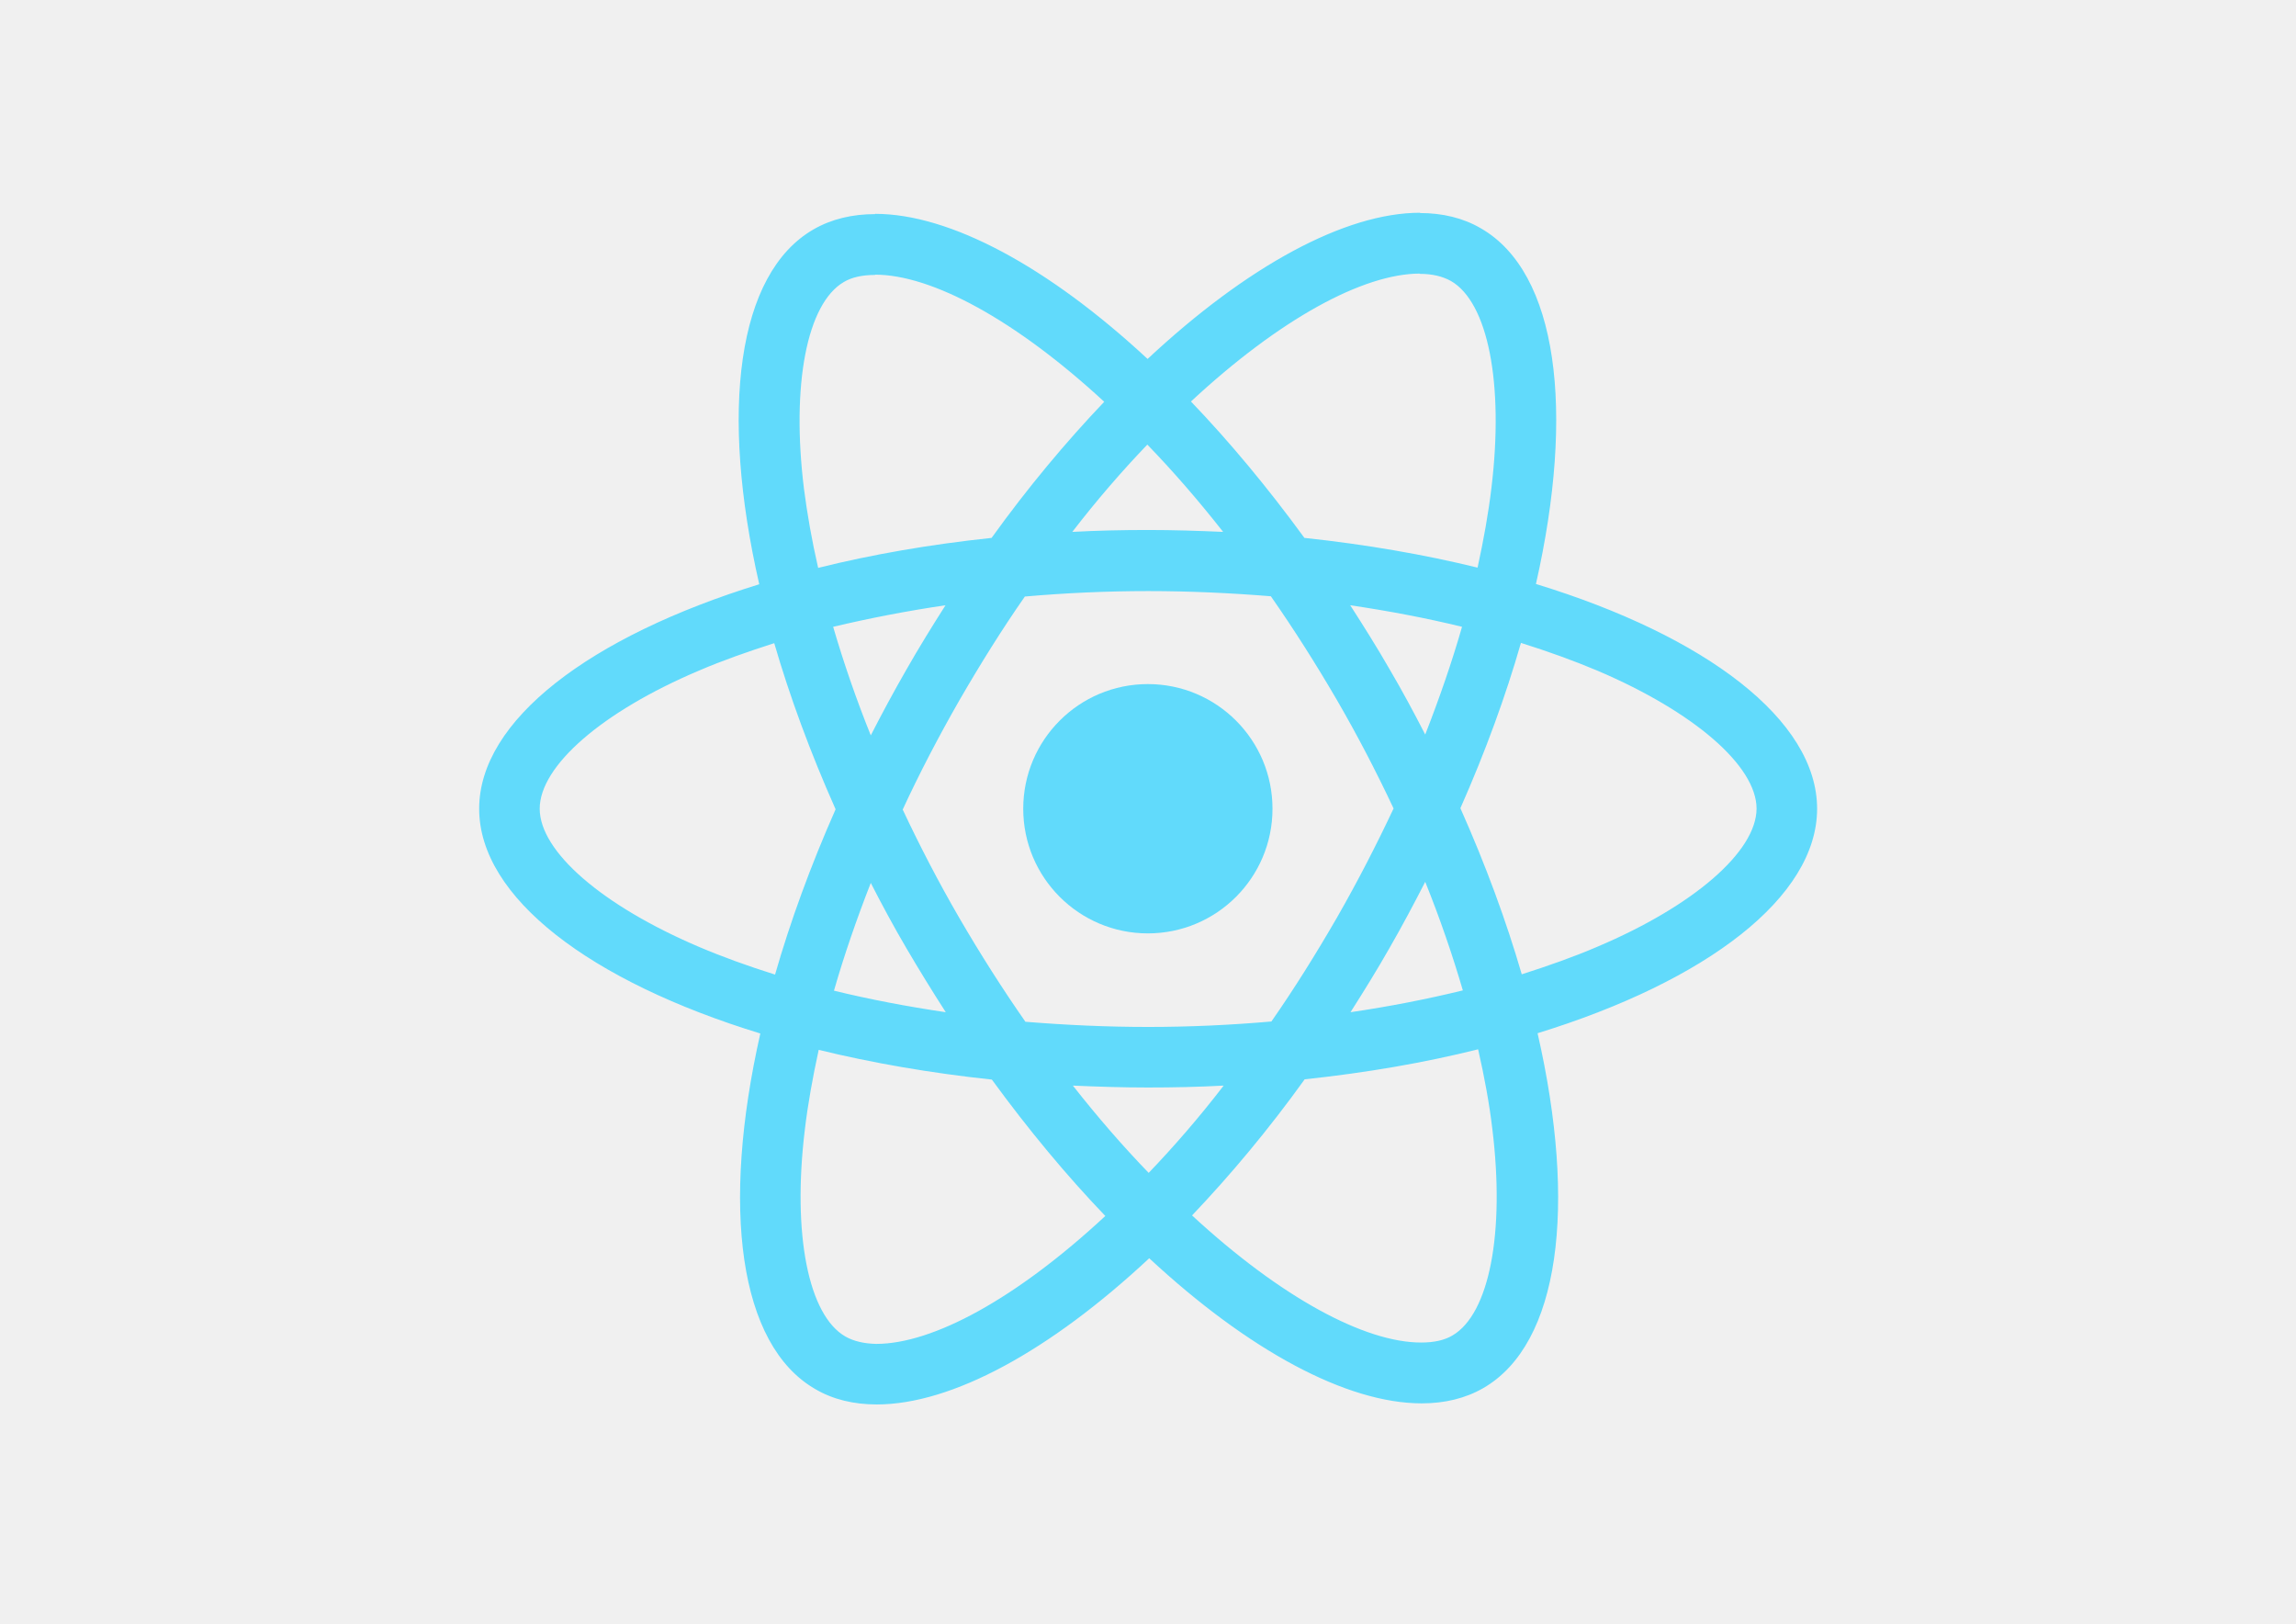
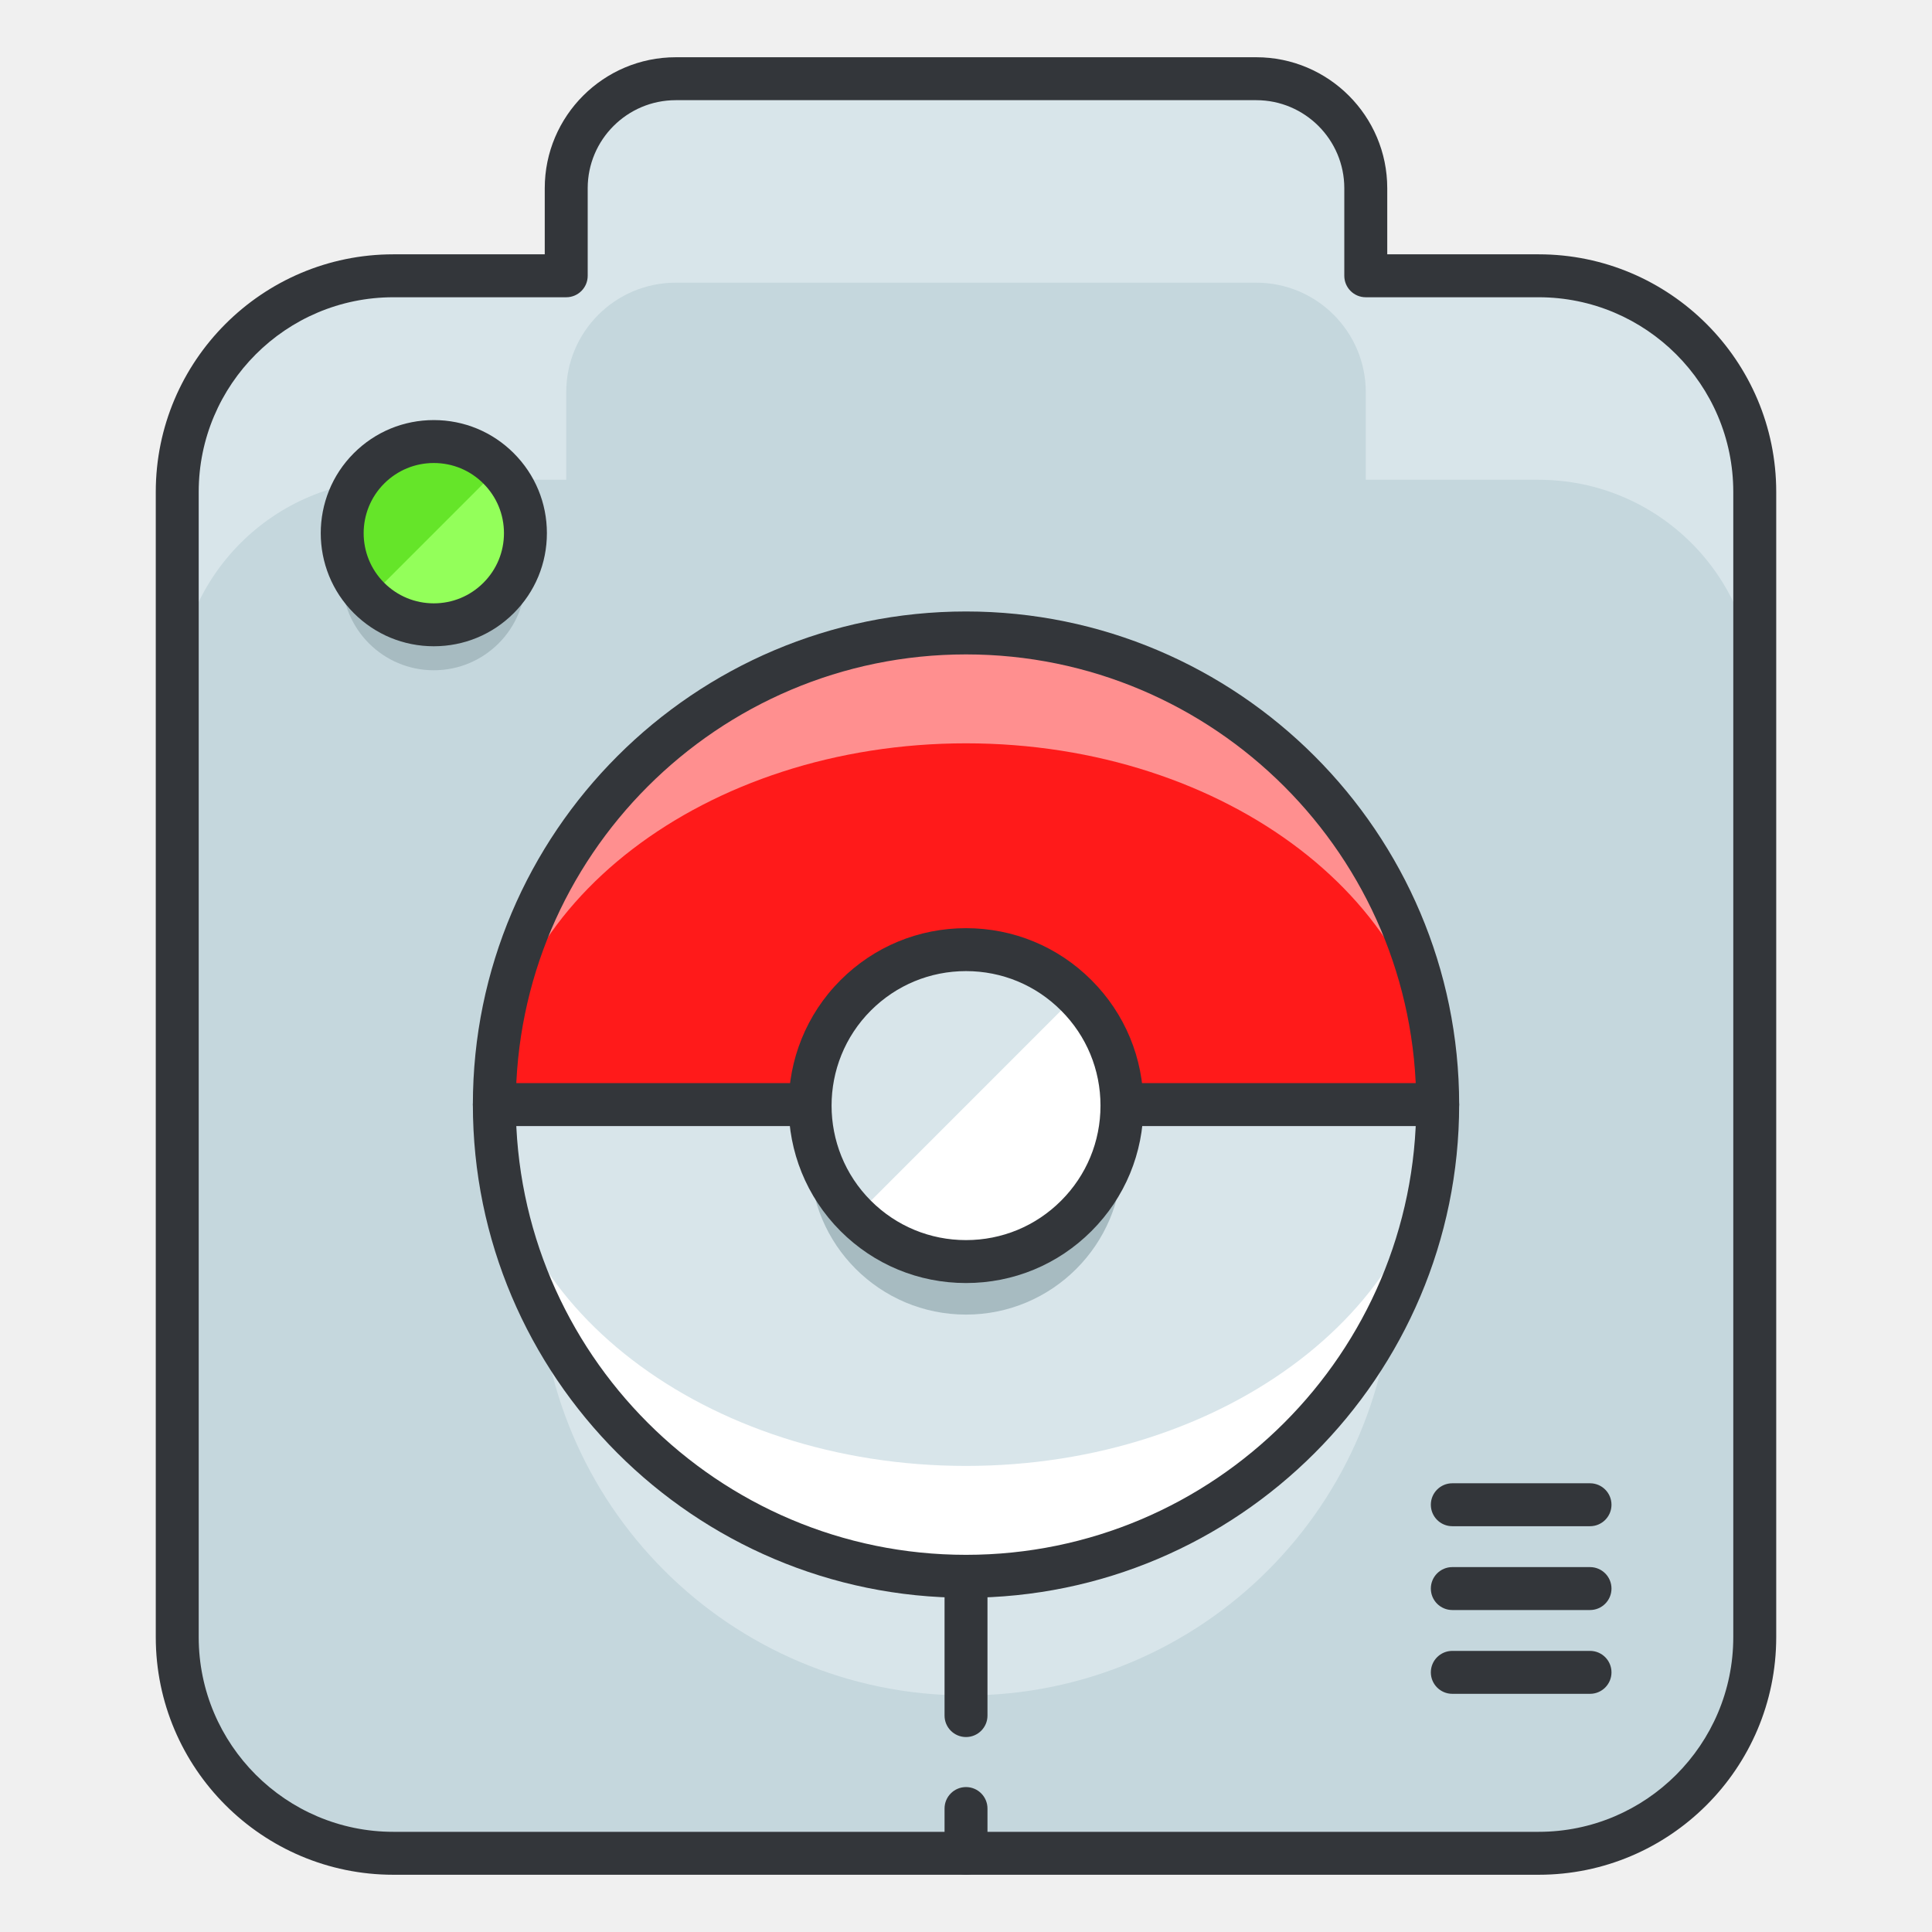
- <svg xmlns="http://www.w3.org/2000/svg" viewBox="0 0 841.9 595.3">
-   <g fill="#61DAFB">
-     <path d="M666.3 296.5c0-32.5-40.7-63.3-103.1-82.4 14.4-63.6 8-114.2-20.2-130.4-6.5-3.8-14.1-5.6-22.4-5.6v22.3c4.6 0 8.3.9 11.4 2.6 13.6 7.8 19.5 37.5 14.9 75.7-1.1 9.4-2.9 19.3-5.1 29.4-19.6-4.8-41-8.5-63.5-10.9-13.5-18.5-27.5-35.3-41.6-50 32.6-30.3 63.2-46.9 84-46.9V78c-27.5 0-63.5 19.6-99.9 53.6-36.4-33.8-72.4-53.2-99.9-53.2v22.3c20.7 0 51.4 16.5 84 46.6-14 14.7-28 31.4-41.3 49.9-22.6 2.4-44 6.1-63.6 11-2.3-10-4-19.7-5.2-29-4.7-38.2 1.1-67.9 14.6-75.8 3-1.8 6.9-2.6 11.5-2.6V78.5c-8.4 0-16 1.8-22.6 5.6-28.1 16.2-34.4 66.7-19.9 130.1-62.2 19.2-102.7 49.9-102.7 82.3 0 32.5 40.7 63.3 103.1 82.4-14.4 63.6-8 114.2 20.2 130.4 6.5 3.8 14.1 5.6 22.5 5.6 27.5 0 63.5-19.6 99.9-53.6 36.4 33.8 72.4 53.2 99.9 53.2 8.4 0 16-1.8 22.6-5.6 28.1-16.2 34.4-66.7 19.9-130.1 62-19.1 102.5-49.9 102.5-82.3zm-130.2-66.7c-3.7 12.9-8.3 26.2-13.5 39.5-4.1-8-8.4-16-13.1-24-4.6-8-9.5-15.8-14.4-23.4 14.2 2.1 27.9 4.7 41 7.9zm-45.8 106.5c-7.8 13.5-15.8 26.3-24.1 38.2-14.9 1.3-30 2-45.2 2-15.1 0-30.2-.7-45-1.9-8.3-11.9-16.4-24.6-24.2-38-7.6-13.1-14.5-26.4-20.8-39.8 6.2-13.4 13.2-26.8 20.7-39.9 7.8-13.5 15.8-26.3 24.1-38.2 14.9-1.3 30-2 45.2-2 15.1 0 30.2.7 45 1.9 8.3 11.9 16.4 24.6 24.2 38 7.6 13.1 14.5 26.4 20.8 39.8-6.3 13.4-13.2 26.8-20.7 39.9zm32.3-13c5.4 13.4 10 26.8 13.8 39.8-13.1 3.2-26.9 5.9-41.2 8 4.9-7.7 9.8-15.6 14.4-23.7 4.6-8 8.9-16.1 13-24.1zM421.2 430c-9.3-9.6-18.6-20.3-27.8-32 9 .4 18.2.7 27.5.7 9.4 0 18.7-.2 27.8-.7-9 11.7-18.3 22.4-27.5 32zm-74.4-58.9c-14.2-2.1-27.9-4.7-41-7.9 3.7-12.9 8.3-26.2 13.5-39.5 4.1 8 8.4 16 13.1 24 4.7 8 9.5 15.8 14.4 23.4zM420.7 163c9.3 9.6 18.6 20.3 27.8 32-9-.4-18.2-.7-27.5-.7-9.4 0-18.7.2-27.8.7 9-11.7 18.3-22.4 27.5-32zm-74 58.9c-4.9 7.7-9.8 15.6-14.4 23.7-4.6 8-8.9 16-13 24-5.4-13.4-10-26.8-13.8-39.8 13.1-3.1 26.9-5.8 41.2-7.9zm-90.5 125.2c-35.4-15.1-58.3-34.9-58.3-50.6 0-15.7 22.9-35.6 58.3-50.6 8.6-3.7 18-7 27.7-10.1 5.7 19.6 13.2 40 22.5 60.9-9.2 20.8-16.6 41.1-22.2 60.6-9.9-3.1-19.3-6.5-28-10.2zM310 490c-13.6-7.8-19.5-37.5-14.9-75.7 1.1-9.4 2.9-19.3 5.1-29.4 19.6 4.8 41 8.5 63.5 10.9 13.5 18.5 27.5 35.3 41.6 50-32.6 30.3-63.2 46.9-84 46.9-4.5-.1-8.3-1-11.3-2.7zm237.2-76.2c4.7 38.2-1.1 67.9-14.6 75.8-3 1.8-6.9 2.6-11.5 2.6-20.7 0-51.4-16.5-84-46.6 14-14.7 28-31.4 41.3-49.9 22.6-2.4 44-6.1 63.6-11 2.3 10.1 4.1 19.8 5.2 29.1zm38.5-66.7c-8.6 3.7-18 7-27.7 10.1-5.7-19.6-13.2-40-22.5-60.9 9.2-20.8 16.6-41.1 22.2-60.6 9.9 3.1 19.3 6.5 28.1 10.2 35.4 15.1 58.3 34.9 58.3 50.6-.1 15.7-23 35.6-58.4 50.6zM320.8 78.4z" />
-     <circle cx="420.9" cy="296.5" r="45.7" />
-     <path d="M520.5 78.1z" />
+ <svg xmlns="http://www.w3.org/2000/svg" version="1.1" id="Layer_1" x="0px" y="0px" width="135px" height="135px" viewBox="0 0 135 135" style="enable-background:new 0 0 135 135;" xml:space="preserve">
+   <style type="text/css">
+ 
+ 	.st0{fill:#465652;}
+ 	.st1{fill:#AAB9BA;}
+ 	.st2{fill:#47C67B;}
+ 	.st3{fill:#AAC8D1;}
+ 	.st4{fill:none;stroke:#E83834;stroke-width:6;stroke-linecap:round;stroke-linejoin:round;stroke-miterlimit:10;}
+ 	.st5{fill:#7BC67B;}
+ 	.st6{fill:#7BC7FF;}
+ 	.st7{fill:#7C34C1;}
+ 	.st8{fill:#7C8D96;}
+ 	.st9{fill:#AD2707;}
+ 	.st10{fill:#ADB8BC;}
+ 	.st11{fill:#107510;}
+ 	.st12{fill:#7FE5D8;}
+ 	.st13{fill:#AF4AD1;}
+ 	.st14{fill:#E02B7E;}
+ 	.st15{fill:#E04038;}
+ 	.st16{fill:#AFD7DD;}
+ 	.st17{fill:#E0A010;}
+ 	.st18{fill:#E0D5A4;}
+ 	.st19{fill:#12B2B2;}
+ 	.st20{fill:#12D66B;}
+ 	.st21{fill:#E1A9FF;}
+ 	.st22{fill:#1362A8;}
+ 	.st23{fill:#E2378D;}
+ 	.st24{fill:#E29C37;}
+ 	.st25{fill:#E2B90E;}
+ 	.st26{fill:#E2BF91;}
+ 	.st27{fill:#E2CBAA;}
+ 	.st28{fill:#14A594;}
+ 	.st29{fill:#E4E9ED;}
+ 	.st30{fill:#4A5D60;}
+ 	.st31{fill:#E5B076;}
+ 	.st32{fill:#E5B1C4;}
+ 	.st33{fill:#E5E4C3;}
+ 	.st34{fill:#4B6466;}
+ 	.st35{fill:#E6FF2E;}
+ 	.st36{fill:#18AA67;}
+ 	.st37{fill:#E86207;}
+ 	.st38{fill:#E8A113;}
+ 	.st39{fill:#E8B5A6;}
+ 	.st40{fill:#E8E8ED;}
+ 	.st41{fill:#4E5154;}
+ 	.st42{fill:#E9F1F4;}
+ 	.st43{fill:#4F4B48;}
+ 	.st44{fill:#4F74E8;}
+ 	.st45{fill:#808E93;}
+ 	.st46{fill:#80949B;}
+ 	.st47{fill:#80EDAC;}
+ 	.st48{fill:#B122E0;}
+ 	.st49{fill:#B2C4CC;}
+ 	.st50{fill:#83D839;}
+ 	.st51{fill:#B3C6C6;}
+ 	.st52{fill:none;stroke:#33363A;stroke-width:3;stroke-linecap:round;stroke-linejoin:round;stroke-miterlimit:10;}
+ 	.st53{fill:#1A8E1C;}
+ 	.st54{fill:#1A93D6;}
+ 	.st55{fill:#B50B0B;}
+ 	.st56{fill:#1AD88F;}
+ 	.st57{fill:#B5DAF4;}
+ 	.st58{fill:#EA7B1F;}
+ 	.st59{fill:#EA81BD;}
+ 	.st60{fill:#87B8D6;}
+ 	.st61{fill:#87C3F4;}
+ 	.st62{fill:#EAC79D;}
+ 	.st63{fill:#EADF11;}
+ 	.st64{fill:#EAE4C5;}
+ 	.st65{fill:#B78094;}
+ 	.st66{fill:#8844D8;}
+ 	.st67{fill:#EBF4F7;}
+ 	.st68{fill:#893015;}
+ 	.st69{fill:#89410B;}
+ 	.st70{fill:#899BA3;}
+ 	.st71{fill:#EDE3B9;}
+ 	.st72{enable-background:new    ;}
+ 	.st73{fill:#50FF9F;}
+ 	.st74{fill:#EEDCF4;}
+ 	.st75{fill:#EFA37D;}
+ 	.st76{fill:#EFA3CC;}
+ 	.st77{fill:#EFC99A;}
+ 	.st78{fill:#54AF79;}
+ 	.st79{fill:#BA503A;}
+ 	.st80{fill:#BA8663;}
+ 	.st81{fill:#8B4FE0;}
+ 	.st82{fill:#58ED9B;}
+ 	.st83{fill:#BC7DFF;}
+ 	.st84{fill:#8D9AA3;}
+ 	.st85{fill:#BCCAD3;}
+ 	.st86{fill:#8DE4FF;}
+ 	.st87{fill:#20B518;}
+ 	.st88{fill:#BF44F2;}
+ 	.st89{fill:#21CEA1;}
+ 	.st90{fill:#BFDAE0;}
+ 	.st91{fill:#F0FBFC;}
+ 	.st92{fill:#F2D9A7;}
+ 	.st93{fill:#F2EAC9;}
+ 	.st94{fill:#24D1AF;}
+ 	.st95{fill:#25931C;}
+ 	.st96{fill:#F4C4B3;}
+ 	.st97{fill:#F4D3A2;}
+ 	.st98{fill:#F4D647;}
+ 	.st99{fill:#F4D7B8;}
+ 	.st100{fill:#F4EC8E;}
+ 	.st101{fill:#5B524D;}
+ 	.st102{fill:#F77819;}
+ 	.st103{fill:#F79AE1;}
+ 	.st104{fill:#5E707A;}
+ 	.st105{fill:#F93585;}
+ 	.st106{fill:#F95D5D;}
+ 	.st107{fill:#F9C19B;}
+ 	.st108{fill:#F9CB58;}
+ 	.st109{fill:#F9D2B2;}
+ 	.st110{fill:#F9F07D;}
+ 	.st111{fill:#F9F1D2;}
+ 	.st112{fill:#F9F4B7;}
+ 	.st113{fill:#F9F9E4;}
+ 	.st114{fill:#5F1DAA;}
+ 	.st115{fill:#5F9AD6;}
+ 	.st116{fill:#C0C0C4;}
+ 	.st117{fill:#91EA57;}
+ 	.st118{fill:#C12727;}
+ 	.st119{fill:#C191A0;}
+ 	.st120{fill:#923BB7;}
+ 	.st121{fill:#93A0A3;}
+ 	.st122{fill:#93F9EA;}
+ 	.st123{fill:#93FF5A;}
+ 	.st124{fill:#C4833D;}
+ 	.st125{fill:#95A2A5;}
+ 	.st126{fill:#965514;}
+ 	.st127{fill:#96562C;}
+ 	.st128{fill:#2AF42F;}
+ 	.st129{fill:#C5D7DD;}
+ 	.st130{fill:#C68510;}
+ 	.st131{fill:#C6A86D;}
+ 	.st132{fill:#C6BB8D;}
+ 	.st133{fill:#2C9DCE;}
+ 	.st134{fill:#FBFCF2;}
+ 	.st135{fill:#FC70B0;}
+ 	.st136{fill:#FCE6C8;}
+ 	.st137{fill:#FCF7E3;}
+ 	.st138{fill:#C90D6B;}
+ 	.st139{fill:#FDFEFF;}
+ 	.st140{fill:#FDFFDC;}
+ 	.st141{fill:#FF1A1A;}
+ 	.st142{fill:#FF5252;}
+ 	.st143{fill:#FF5B00;}
+ 	.st144{fill:#FF6155;}
+ 	.st145{fill:#FF630D;}
+ 	.st146{fill:#FF6666;}
+ 	.st147{fill:#FF7676;}
+ 	.st148{fill:#FF7900;}
+ 	.st149{fill:#FF860D;}
+ 	.st150{fill:#FF8B00;}
+ 	.st151{fill:#FF8F8F;}
+ 	.st152{fill:#FF900B;}
+ 	.st153{fill:#FF908A;}
+ 	.st154{fill:#FF960B;}
+ 	.st155{fill:#FF9C0D;}
+ 	.st156{fill:#FFA9D4;}
+ 	.st157{fill:#FFAA00;}
+ 	.st158{fill:#FFAD40;}
+ 	.st159{fill:#FFAF10;}
+ 	.st160{fill:#FFB000;}
+ 	.st161{fill:#FFBE08;}
+ 	.st162{fill:#FFBF31;}
+ 	.st163{fill:#FFC200;}
+ 	.st164{fill:#FFCAE8;}
+ 	.st165{fill:#FFCCF5;}
+ 	.st166{fill:#FFD00B;}
+ 	.st167{fill:#FFD039;}
+ 	.st168{fill:#FFD400;}
+ 	.st169{fill:#FFD833;}
+ 	.st170{fill:#FFDB80;}
+ 	.st171{fill:#FFDDD2;}
+ 	.st172{fill:#FFE6D4;}
+ 	.st173{fill:#FFE6EB;}
+ 	.st174{fill:#FFE98D;}
+ 	.st175{fill:#FFECD2;}
+ 	.st176{fill:#FFF1D9;}
+ 	.st177{fill:#FFF24D;}
+ 	.st178{fill:#FFF3C2;}
+ 	.st179{fill:#FFF4C7;}
+ 	.st180{fill:#FFF800;}
+ 	.st181{fill:#FFF80D;}
+ 	.st182{fill:#FFF9DE;}
+ 	.st183{fill:#FFFBD7;}
+ 	.st184{fill:#FFFBEB;}
+ 	.st185{fill:#FFFCC0;}
+ 	.st186{fill:#FFFCDC;}
+ 	.st187{fill:#FFFFFA;}
+ 	.st188{fill:#FFFFFF;}
+ 	.st189{fill:#63797F;}
+ 	.st190{fill:#65E529;}
+ 	.st191{fill:#66310E;}
+ 	.st192{fill:#663C17;}
+ 	.st193{fill:#9A5AE5;}
+ 	.st194{fill:#CA30EF;}
+ 	.st195{fill:#6892FC;}
+ 	.st196{fill:#9CFFC4;}
+ 	.st197{fill:#CC4306;}
+ 	.st198{fill:#CC549E;}
+ 	.st199{fill:#9E3256;}
+ 	.st200{fill:#CDFFBB;}
+ 	.st201{fill:#CE86AF;}
+ 	.st202{fill:#CED9DD;}
+ 	
+ 		.st203{fill:none;stroke:#33363A;stroke-width:3;stroke-linecap:round;stroke-linejoin:round;stroke-miterlimit:10;stroke-dasharray:6;}
+ 	.st204{fill:#CFE1E2;}
+ 	.st205{fill:#33363A;}
+ 	.st206{fill:#34C166;}
+ 	.st207{fill:#364B5B;}
+ 	.st208{fill:#3662CE;}
+ 	.st209{fill:#36C6FF;}
+ 	.st210{fill:#6ADB9A;}
+ 	.st211{fill:#6D5C4D;}
+ 	.st212{fill:#6EBDF9;}
+ 	.st213{fill:#0031FF;}
+ 	.st214{fill:#0062FF;}
+ 	.st215{fill:#0068FF;}
+ 	.st216{fill:#0086FF;}
+ 	.st217{fill:#009BE8;}
+ 	.st218{fill:#00AAFF;}
+ 	.st219{fill:#D271FF;}
+ 	.st220{fill:#D363A9;}
+ 	.st221{fill:#D3964C;}
+ 	.st222{fill:#D3DFE2;}
+ 	.st223{fill:#D3E0E2;}
+ 	.st224{fill:#D3EFF4;}
+ 	.st225{fill:#063B66;}
+ 	.st226{fill:#D60909;}
+ 	.st227{fill:#D61D1D;}
+ 	.st228{fill:#D7F0FF;}
+ 	.st229{fill:#09B285;}
+ 	.st230{fill:#D8D593;}
+ 	.st231{fill:#D8E2EA;}
+ 	.st232{fill:#D8E5EA;}
+ 	.st233{fill:#3E5054;}
+ 	.st234{fill:#D988FF;}
+ 	.st235{fill:#D9E7E8;}
+ 	.st236{fill:#702252;}
+ 	.st237{fill:#70D3E0;}
+ 	.st238{fill:#A02FF2;}
+ 	.st239{fill:#A2F255;}
+ 	.st240{fill:#A35616;}
+ 	.st241{fill:#A3CCCC;}
+ 	.st242{fill:#0A6ADD;}
+ 	.st243{fill:#A5145D;}
+ 	.st244{fill:#A57555;}
+ 	.st245{fill:#77D6FC;}
+ 	.st246{fill:#7815CE;}
+ 	.st247{fill:#A7BBC1;}
+ 	.st248{fill:#DBD279;}
+ 	.st249{fill:#0D5C9E;}
+ 	.st250{fill:#A83C11;}
+ 	.st251{fill:#A8633D;}
+ 	.st252{fill:#A8A3E5;}
+ 	.st253{fill:#DCE6EA;}
+ 	.st254{fill:#DCE7EA;}
+ 	.st255{fill:#A962E8;}
+ 	.st256{fill:#DD2466;}
+ 	.st257{fill:#DDC38A;}
+ 	.st258{fill:#DDD2B1;}
+ 	.st259{fill:#DFE7E8;}
+ 	.st260{fill:#42B1E8;}
+ 	.st261{fill:#436377;}
+ 	.st262{fill:#43B530;}
+ 
+ </style>
+   <g>
+     <g>
+       <g>
+         <path class="st232" d="M107.515,19.271h-12.08v-6.12c0-4.228-3.428-7.651-7.652-7.651H47.222c-4.229,0-7.656,3.424-7.656,7.651     v6.12h-12.08c-8.338,0-15.1,6.758-15.1,15.1v80.027c0,8.338,6.762,15.102,15.1,15.102h80.029c8.34,0,15.1-6.764,15.1-15.102     V34.371C122.614,26.029,115.854,19.271,107.515,19.271z M67.501,104.217c-16.475,0-29.83-13.359-29.83-29.833     c0-16.475,13.355-29.829,29.83-29.829s29.832,13.354,29.832,29.829C97.333,90.857,83.976,104.217,67.501,104.217z" />
+       </g>
+       <g>
+         <path class="st129" d="M107.515,33.525h-12.08v-6.119c0-4.227-3.428-7.653-7.652-7.653H47.222c-4.229,0-7.656,3.427-7.656,7.653     v6.119h-12.08c-8.338,0-15.1,6.762-15.1,15.098v65.775c0,8.338,6.762,15.102,15.1,15.102h80.029c8.34,0,15.1-6.764,15.1-15.102     V48.623C122.614,40.287,115.854,33.525,107.515,33.525z M97.333,88.639c0,16.475-13.357,29.831-29.832,29.831     s-29.83-13.356-29.83-29.831c0-2.461,0.33-4.84,0.893-7.127c-0.562-2.289-0.893-4.666-0.893-7.128     c0-16.475,13.355-29.829,29.83-29.829s29.832,13.354,29.832,29.829c0,2.462-0.332,4.839-0.893,7.128     C97.001,83.799,97.333,86.178,97.333,88.639z" />
+       </g>
+       <g>
+         <path class="st205" d="M107.515,131H27.485c-9.153,0-16.6-7.447-16.6-16.602V34.371c0-9.153,7.447-16.6,16.6-16.6h10.58v-4.62     C38.065,8.105,42.173,4,47.222,4h40.561c5.046,0,9.152,4.105,9.152,9.151v4.62h10.58c9.153,0,16.6,7.447,16.6,16.6v80.027     C124.114,123.553,116.667,131,107.515,131z M27.485,20.771c-7.499,0-13.6,6.101-13.6,13.6v80.027c0,7.5,6.101,13.602,13.6,13.602     h80.029c7.499,0,13.6-6.102,13.6-13.602V34.371c0-7.499-6.101-13.6-13.6-13.6h-12.08c-0.829,0-1.5-0.671-1.5-1.5v-6.12     c0-3.392-2.76-6.151-6.152-6.151H47.222c-3.395,0-6.156,2.759-6.156,6.151v6.12c0,0.829-0.671,1.5-1.5,1.5H27.485z      M67.501,105.717c-17.275,0-31.33-14.056-31.33-31.333c0-17.275,14.055-31.329,31.33-31.329     c17.276,0,31.332,14.054,31.332,31.329C98.833,91.661,84.777,105.717,67.501,105.717z M67.501,46.055     c-15.621,0-28.33,12.708-28.33,28.329c0,15.623,12.709,28.333,28.33,28.333c15.623,0,28.332-12.71,28.332-28.333     C95.833,58.763,83.124,46.055,67.501,46.055z" />
+       </g>
+     </g>
+     <g>
+       <g>
+         <circle class="st151" cx="67.501" cy="77.184" r="32.959" />
+       </g>
+       <g>
+         <path class="st141" d="M100.46,77.184c0,13.943-14.756,25.248-32.959,25.248S34.542,91.127,34.542,77.184     c0-13.939,14.756-25.244,32.959-25.244S100.46,63.244,100.46,77.184z" />
+       </g>
+       <g>
+         <path class="st188" d="M34.542,77.184c0,18.205,14.756,32.961,32.959,32.961s32.959-14.756,32.959-32.961H34.542z" />
+       </g>
+       <g>
+         <path class="st232" d="M67.501,102.432c18.203,0,32.959-11.305,32.959-25.248H34.542     C34.542,91.127,49.298,102.432,67.501,102.432z" />
+       </g>
+       <g>
+         <path class="st205" d="M67.501,111.645c-19.001,0-34.459-15.459-34.459-34.461c0-19,15.458-34.457,34.459-34.457     s34.459,15.458,34.459,34.457C101.96,96.186,86.502,111.645,67.501,111.645z M67.501,45.727     c-17.347,0-31.459,14.111-31.459,31.457c0,17.348,14.112,31.461,31.459,31.461S98.96,94.531,98.96,77.184     C98.96,59.838,84.848,45.727,67.501,45.727z" />
+       </g>
+       <g>
+         <path class="st205" d="M100.46,78.684H34.542c-0.829,0-1.5-0.672-1.5-1.5s0.671-1.5,1.5-1.5h65.918c0.829,0,1.5,0.672,1.5,1.5     S101.289,78.684,100.46,78.684z" />
+       </g>
+       <g>
+         <g>
+           <circle class="st247" cx="67.5" cy="80.96" r="10.898" />
+         </g>
+         <g>
+           <circle class="st188" cx="67.5" cy="77.256" r="10.899" />
+         </g>
+         <g>
+           <path class="st232" d="M59.794,84.963c-4.254-4.256-4.254-11.158,0-15.414c4.258-4.256,11.158-4.256,15.412,0" />
+         </g>
+         <g>
+           <path class="st205" d="M67.501,89.653c-3.312,0-6.425-1.289-8.768-3.629c-4.833-4.836-4.833-12.701-0.001-17.536      c2.343-2.342,5.457-3.631,8.769-3.631c3.312,0,6.425,1.29,8.766,3.631c2.342,2.342,3.632,5.455,3.632,8.768      s-1.29,6.427-3.633,8.768C73.926,88.364,70.813,89.653,67.501,89.653z M67.501,67.857c-2.51,0-4.871,0.978-6.647,2.752      c-3.663,3.665-3.663,9.628,0,13.293c1.775,1.773,4.136,2.751,6.646,2.751c2.51,0,4.87-0.977,6.644-2.751      c1.776-1.775,2.754-4.136,2.754-6.646s-0.978-4.871-2.754-6.646C72.371,68.834,70.012,67.857,67.501,67.857z" />
+         </g>
+       </g>
+     </g>
+     <g>
+       <path class="st205" d="M67.501,121.377c-0.829,0-1.5-0.672-1.5-1.5v-9.623c0-0.828,0.671-1.5,1.5-1.5s1.5,0.672,1.5,1.5v9.623    C69.001,120.705,68.33,121.377,67.501,121.377z" />
+     </g>
+     <g>
+       <path class="st205" d="M111.104,106.645h-9.623c-0.829,0-1.5-0.672-1.5-1.5s0.671-1.5,1.5-1.5h9.623c0.829,0,1.5,0.672,1.5,1.5    S111.933,106.645,111.104,106.645z" />
+     </g>
+     <g>
+       <path class="st205" d="M111.104,112.502h-9.623c-0.829,0-1.5-0.672-1.5-1.5s0.671-1.5,1.5-1.5h9.623c0.829,0,1.5,0.672,1.5,1.5    S111.933,112.502,111.104,112.502z" />
+     </g>
+     <g>
+       <path class="st205" d="M111.104,118.357h-9.623c-0.829,0-1.5-0.672-1.5-1.5s0.671-1.5,1.5-1.5h9.623c0.829,0,1.5,0.672,1.5,1.5    S111.933,118.357,111.104,118.357z" />
+     </g>
+     <g>
+       <path class="st205" d="M67.501,131c-0.829,0-1.5-0.672-1.5-1.5v-3.127c0-0.828,0.671-1.5,1.5-1.5s1.5,0.672,1.5,1.5v3.127    C69.001,130.328,68.33,131,67.501,131z" />
+     </g>
+     <g>
+       <g>
+         <circle class="st247" cx="30.312" cy="40.432" r="6.403" />
+       </g>
+       <g>
+         <circle class="st123" cx="30.312" cy="37.255" r="6.403" />
+       </g>
+       <g>
+         <path class="st190" d="M25.784,41.783c-2.5-2.5-2.5-6.555,0-9.056c2.502-2.5,6.555-2.5,9.055,0" />
+       </g>
+       <g>
+         <path class="st205" d="M30.312,45.158c-2.111,0-4.095-0.822-5.588-2.314c-3.082-3.081-3.082-8.095-0.001-11.177     c1.494-1.493,3.479-2.314,5.589-2.314c2.11,0,4.095,0.822,5.587,2.314c1.493,1.493,2.316,3.478,2.316,5.589     s-0.823,4.096-2.316,5.588C34.407,44.336,32.423,45.158,30.312,45.158z M30.312,32.353c-1.31,0-2.542,0.51-3.468,1.436     c-1.911,1.912-1.911,5.022,0,6.934c0.926,0.925,2.158,1.436,3.468,1.436c1.309,0,2.54-0.51,3.466-1.436     c0.927-0.926,1.437-2.157,1.437-3.467c0-1.31-0.51-2.541-1.437-3.467C32.853,32.862,31.622,32.353,30.312,32.353z" />
+       </g>
+     </g>
  </g>
</svg>
